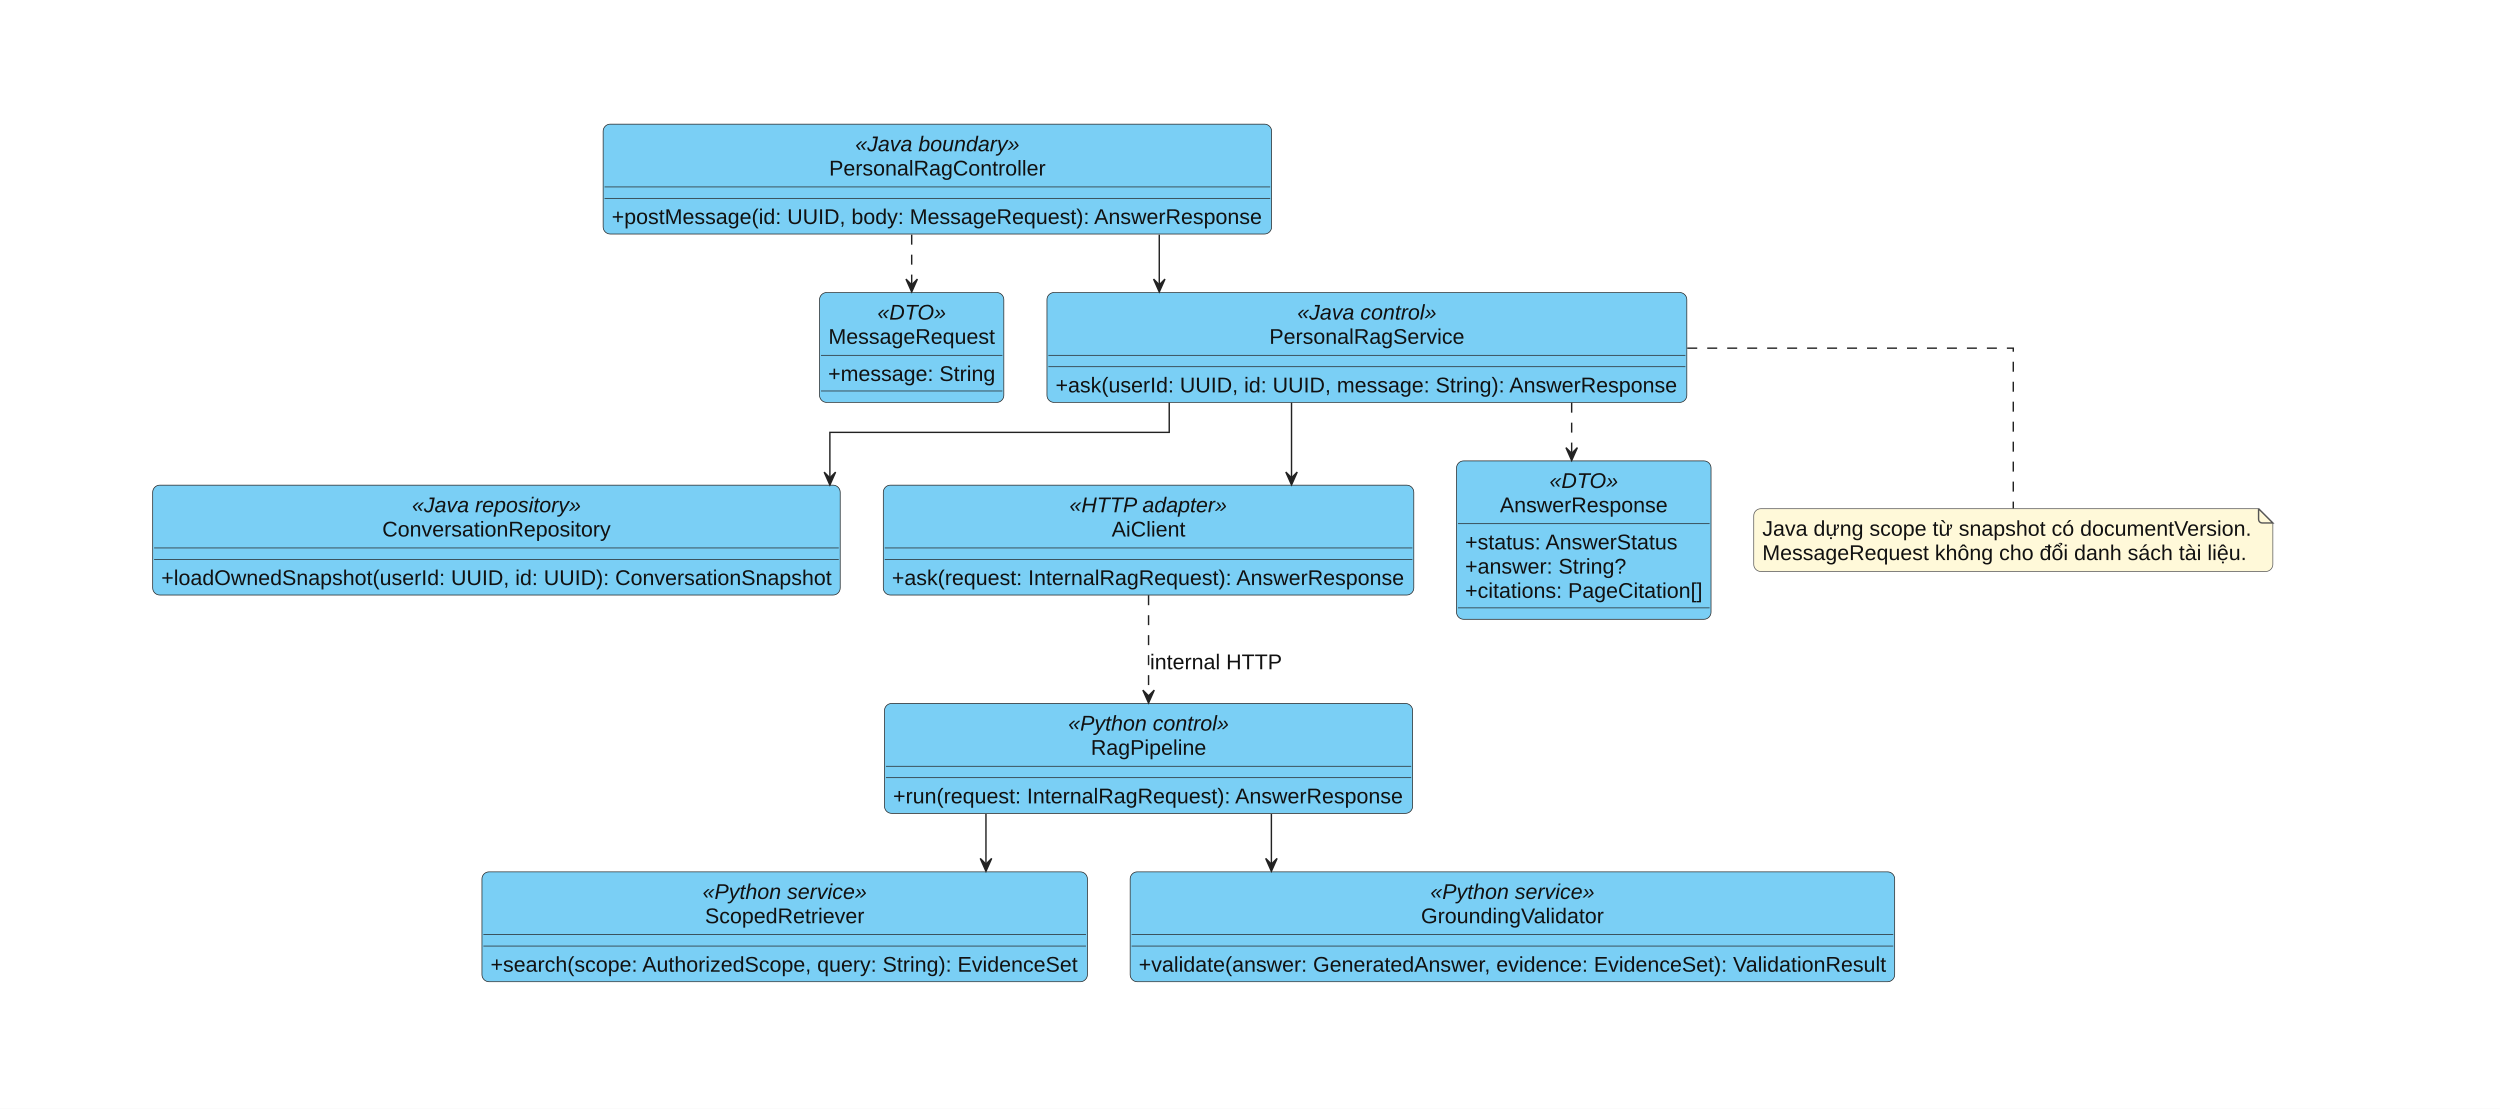
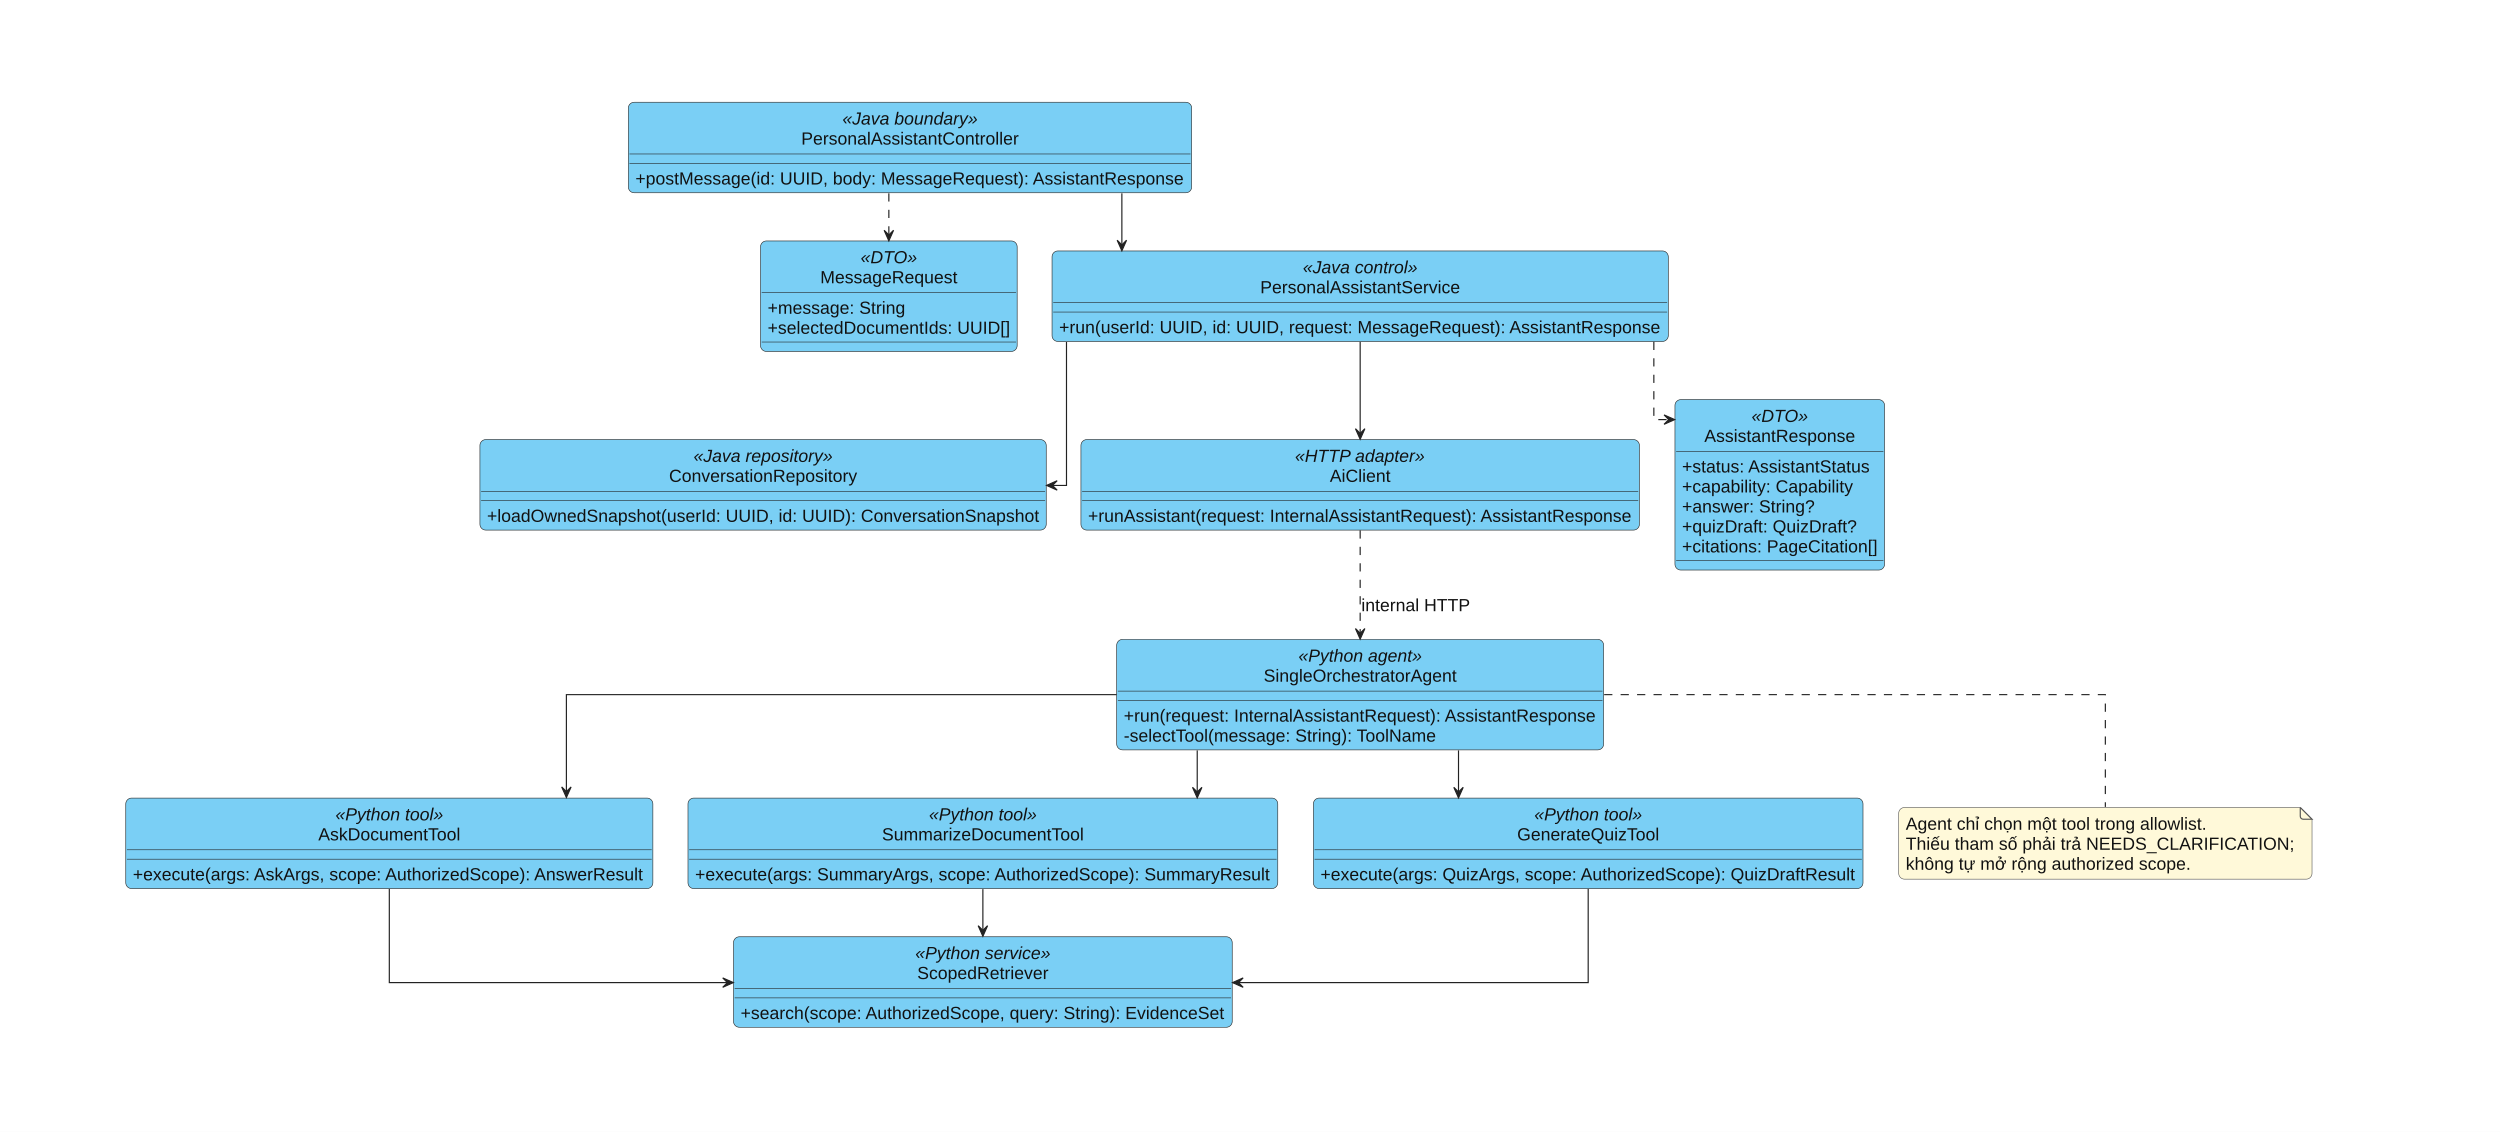
- <svg xmlns="http://www.w3.org/2000/svg" version="1.1" viewBox="-100 -80 1752 777" width="1752" height="777">
-   <rect x="-100" y="-80" width="1752" height="777" fill="#FFFFFF" />
+ <svg xmlns="http://www.w3.org/2000/svg" version="1.1" viewBox="-100 -80 2127 963" width="2127" height="963">
+   <rect x="-100" y="-80" width="2127" height="963" fill="#FFFFFF" />
  <defs />
  <g>
-     <g class="entity" data-qualified-name="PersonalRagController" id="ent0001" data-source-line="25">
-       <rect x="322.68" y="7" width="468.47" height="77" rx="5" ry="5" fill="#7ACFF5" stroke="#222222" stroke-width="0.50" />
-       <text x="499.37" y="26" font-size="15" fill="#111111" xml:space="preserve" style="white-space: pre" font-style="italic" font-family="Arial">«Java boundary»</text>
-       <text x="481.04" y="43" font-size="15" fill="#111111" xml:space="preserve" style="white-space: pre" font-family="Arial">PersonalRagController</text>
-       <line x1="323.68" y1="51" x2="790.15" y2="51" stroke="#222222" stroke-width="0.50" />
-       <line x1="323.68" y1="59" x2="790.15" y2="59" stroke="#222222" stroke-width="0.50" />
-       <text x="328.68" y="77" font-size="15" fill="#111111" xml:space="preserve" style="white-space: pre" font-family="Arial">+postMessage(id: UUID, body: MessageRequest): AnswerResponse</text>
+     <g class="entity" data-qualified-name="PersonalAssistantController" id="ent0001" data-source-line="22">
+       <rect x="434.58" y="7" width="479.31" height="77" rx="5" ry="5" fill="#7ACFF5" stroke="#222222" stroke-width="0.50" />
+       <text x="616.69" y="26" font-size="15" fill="#111111" xml:space="preserve" style="white-space: pre" font-style="italic" font-family="Arial">«Java boundary»</text>
+       <text x="581.69" y="43" font-size="15" fill="#111111" xml:space="preserve" style="white-space: pre" font-family="Arial">PersonalAssistantController</text>
+       <line x1="435.58" y1="51" x2="912.89" y2="51" stroke="#222222" stroke-width="0.50" />
+       <line x1="435.58" y1="59" x2="912.89" y2="59" stroke="#222222" stroke-width="0.50" />
+       <text x="440.58" y="77" font-size="15" fill="#111111" xml:space="preserve" style="white-space: pre" font-family="Arial">+postMessage(id: UUID, body: MessageRequest): AssistantResponse</text>
    </g>
-     <g class="entity" data-qualified-name="MessageRequest" id="ent0002" data-source-line="28">
-       <rect x="474.34" y="125" width="129.14" height="77" rx="5" ry="5" fill="#7ACFF5" stroke="#222222" stroke-width="0.50" />
-       <text x="514.87" y="144" font-size="15" fill="#111111" xml:space="preserve" style="white-space: pre" font-style="italic" font-family="Arial">«DTO»</text>
-       <text x="480.55" y="161" font-size="15" fill="#111111" xml:space="preserve" style="white-space: pre" font-family="Arial">MessageRequest</text>
-       <line x1="475.34" y1="169" x2="602.48" y2="169" stroke="#222222" stroke-width="0.50" />
-       <text x="480.34" y="187" font-size="15" fill="#111111" xml:space="preserve" style="white-space: pre" font-family="Arial">+message: String</text>
-       <line x1="475.34" y1="194" x2="602.48" y2="194" stroke="#222222" stroke-width="0.50" />
+     <g class="entity" data-qualified-name="MessageRequest" id="ent0002" data-source-line="25">
+       <rect x="547.06" y="125" width="218.34" height="94" rx="5" ry="5" fill="#7ACFF5" stroke="#222222" stroke-width="0.50" />
+       <text x="632.19" y="144" font-size="15" fill="#111111" xml:space="preserve" style="white-space: pre" font-style="italic" font-family="Arial">«DTO»</text>
+       <text x="597.86" y="161" font-size="15" fill="#111111" xml:space="preserve" style="white-space: pre" font-family="Arial">MessageRequest</text>
+       <line x1="548.06" y1="169" x2="764.40" y2="169" stroke="#222222" stroke-width="0.50" />
+       <text x="553.06" y="187" font-size="15" fill="#111111" xml:space="preserve" style="white-space: pre" font-family="Arial">+message: String</text>
+       <text x="553.06" y="204" font-size="15" fill="#111111" xml:space="preserve" style="white-space: pre" font-family="Arial">+selectedDocumentIds: UUID[]</text>
+       <line x1="548.06" y1="211" x2="764.40" y2="211" stroke="#222222" stroke-width="0.50" />
    </g>
-     <g class="entity" data-qualified-name="PersonalRagService" id="ent0003" data-source-line="31">
-       <rect x="633.71" y="125" width="448.41" height="77" rx="5" ry="5" fill="#7ACFF5" stroke="#222222" stroke-width="0.50" />
-       <text x="809.13" y="144" font-size="15" fill="#111111" xml:space="preserve" style="white-space: pre" font-style="italic" font-family="Arial">«Java control»</text>
-       <text x="789.55" y="161" font-size="15" fill="#111111" xml:space="preserve" style="white-space: pre" font-family="Arial">PersonalRagService</text>
-       <line x1="634.71" y1="169" x2="1081.12" y2="169" stroke="#222222" stroke-width="0.50" />
-       <line x1="634.71" y1="177" x2="1081.12" y2="177" stroke="#222222" stroke-width="0.50" />
-       <text x="639.71" y="195" font-size="15" fill="#111111" xml:space="preserve" style="white-space: pre" font-family="Arial">+ask(userId: UUID, id: UUID, message: String): AnswerResponse</text>
+     <g class="entity" data-qualified-name="PersonalAssistantService" id="ent0003" data-source-line="29">
+       <rect x="795.08" y="133.50" width="524.30" height="77" rx="5" ry="5" fill="#7ACFF5" stroke="#222222" stroke-width="0.50" />
+       <text x="1008.45" y="152.50" font-size="15" fill="#111111" xml:space="preserve" style="white-space: pre" font-style="italic" font-family="Arial">«Java control»</text>
+       <text x="972.19" y="169.50" font-size="15" fill="#111111" xml:space="preserve" style="white-space: pre" font-family="Arial">PersonalAssistantService</text>
+       <line x1="796.08" y1="177.50" x2="1318.38" y2="177.50" stroke="#222222" stroke-width="0.50" />
+       <line x1="796.08" y1="185.50" x2="1318.38" y2="185.50" stroke="#222222" stroke-width="0.50" />
+       <text x="801.08" y="203.50" font-size="15" fill="#111111" xml:space="preserve" style="white-space: pre" font-family="Arial">+run(userId: UUID, id: UUID, request: MessageRequest): AssistantResponse</text>
    </g>
-     <g class="entity" data-qualified-name="ConversationRepository" id="ent0004" data-source-line="34">
-       <rect x="7" y="260" width="481.82" height="77" rx="5" ry="5" fill="#7ACFF5" stroke="#222222" stroke-width="0.50" />
-       <text x="188.71" y="279" font-size="15" fill="#111111" xml:space="preserve" style="white-space: pre" font-style="italic" font-family="Arial">«Java repository»</text>
-       <text x="167.87" y="296" font-size="15" fill="#111111" xml:space="preserve" style="white-space: pre" font-family="Arial">ConversationRepository</text>
-       <line x1="8" y1="304" x2="487.82" y2="304" stroke="#222222" stroke-width="0.50" />
-       <line x1="8" y1="312" x2="487.82" y2="312" stroke="#222222" stroke-width="0.50" />
-       <text x="13" y="330" font-size="15" fill="#111111" xml:space="preserve" style="white-space: pre" font-family="Arial">+loadOwnedSnapshot(userId: UUID, id: UUID): ConversationSnapshot</text>
+     <g class="entity" data-qualified-name="ConversationRepository" id="ent0004" data-source-line="32">
+       <rect x="308.32" y="294" width="481.82" height="77" rx="5" ry="5" fill="#7ACFF5" stroke="#222222" stroke-width="0.50" />
+       <text x="490.03" y="313" font-size="15" fill="#111111" xml:space="preserve" style="white-space: pre" font-style="italic" font-family="Arial">«Java repository»</text>
+       <text x="469.19" y="330" font-size="15" fill="#111111" xml:space="preserve" style="white-space: pre" font-family="Arial">ConversationRepository</text>
+       <line x1="309.32" y1="338" x2="789.14" y2="338" stroke="#222222" stroke-width="0.50" />
+       <line x1="309.32" y1="346" x2="789.14" y2="346" stroke="#222222" stroke-width="0.50" />
+       <text x="314.32" y="364" font-size="15" fill="#111111" xml:space="preserve" style="white-space: pre" font-family="Arial">+loadOwnedSnapshot(userId: UUID, id: UUID): ConversationSnapshot</text>
    </g>
-     <g class="entity" data-qualified-name="AiClient" id="ent0005" data-source-line="37">
-       <rect x="519.02" y="260" width="371.77" height="77" rx="5" ry="5" fill="#7ACFF5" stroke="#222222" stroke-width="0.50" />
-       <text x="649.46" y="279" font-size="15" fill="#111111" xml:space="preserve" style="white-space: pre" font-style="italic" font-family="Arial">«HTTP adapter»</text>
-       <text x="679.06" y="296" font-size="15" fill="#111111" xml:space="preserve" style="white-space: pre" font-family="Arial">AiClient</text>
-       <line x1="520.02" y1="304" x2="889.79" y2="304" stroke="#222222" stroke-width="0.50" />
-       <line x1="520.02" y1="312" x2="889.79" y2="312" stroke="#222222" stroke-width="0.50" />
-       <text x="525.02" y="330" font-size="15" fill="#111111" xml:space="preserve" style="white-space: pre" font-family="Arial">+ask(request: InternalRagRequest): AnswerResponse</text>
+     <g class="entity" data-qualified-name="AiClient" id="ent0005" data-source-line="35">
+       <rect x="819.66" y="294" width="475.15" height="77" rx="5" ry="5" fill="#7ACFF5" stroke="#222222" stroke-width="0.50" />
+       <text x="1001.79" y="313" font-size="15" fill="#111111" xml:space="preserve" style="white-space: pre" font-style="italic" font-family="Arial">«HTTP adapter»</text>
+       <text x="1031.39" y="330" font-size="15" fill="#111111" xml:space="preserve" style="white-space: pre" font-family="Arial">AiClient</text>
+       <line x1="820.66" y1="338" x2="1293.81" y2="338" stroke="#222222" stroke-width="0.50" />
+       <line x1="820.66" y1="346" x2="1293.81" y2="346" stroke="#222222" stroke-width="0.50" />
+       <text x="825.66" y="364" font-size="15" fill="#111111" xml:space="preserve" style="white-space: pre" font-family="Arial">+runAssistant(request: InternalAssistantRequest): AssistantResponse</text>
    </g>
-     <g class="entity" data-qualified-name="RagPipeline" id="ent0006" data-source-line="40">
-       <rect x="519.85" y="413" width="370.11" height="77" rx="5" ry="5" fill="#7ACFF5" stroke="#222222" stroke-width="0.50" />
-       <text x="648.62" y="432" font-size="15" fill="#111111" xml:space="preserve" style="white-space: pre" font-style="italic" font-family="Arial">«Python control»</text>
-       <text x="664.46" y="449" font-size="15" fill="#111111" xml:space="preserve" style="white-space: pre" font-family="Arial">RagPipeline</text>
-       <line x1="520.85" y1="457" x2="888.96" y2="457" stroke="#222222" stroke-width="0.50" />
-       <line x1="520.85" y1="465" x2="888.96" y2="465" stroke="#222222" stroke-width="0.50" />
-       <text x="525.85" y="483" font-size="15" fill="#111111" xml:space="preserve" style="white-space: pre" font-family="Arial">+run(request: InternalRagRequest): AnswerResponse</text>
+     <g class="entity" data-qualified-name="SingleOrchestratorAgent" id="ent0006" data-source-line="38">
+       <rect x="850.08" y="464" width="414.29" height="94" rx="5" ry="5" fill="#7ACFF5" stroke="#222222" stroke-width="0.50" />
+       <text x="1004.68" y="483" font-size="15" fill="#111111" xml:space="preserve" style="white-space: pre" font-style="italic" font-family="Arial">«Python agent»</text>
+       <text x="975.10" y="500" font-size="15" fill="#111111" xml:space="preserve" style="white-space: pre" font-family="Arial">SingleOrchestratorAgent</text>
+       <line x1="851.08" y1="508" x2="1263.37" y2="508" stroke="#222222" stroke-width="0.50" />
+       <line x1="851.08" y1="516" x2="1263.37" y2="516" stroke="#222222" stroke-width="0.50" />
+       <text x="856.08" y="534" font-size="15" fill="#111111" xml:space="preserve" style="white-space: pre" font-family="Arial">+run(request: InternalAssistantRequest): AssistantResponse</text>
+       <text x="856.08" y="551" font-size="15" fill="#111111" xml:space="preserve" style="white-space: pre" font-family="Arial">-selectTool(message: String): ToolName</text>
    </g>
-     <g class="entity" data-qualified-name="ScopedRetriever" id="ent0007" data-source-line="43">
-       <rect x="237.75" y="531" width="424.31" height="77" rx="5" ry="5" fill="#7ACFF5" stroke="#222222" stroke-width="0.50" />
-       <text x="392.37" y="550" font-size="15" fill="#111111" xml:space="preserve" style="white-space: pre" font-style="italic" font-family="Arial">«Python service»</text>
-       <text x="394.04" y="567" font-size="15" fill="#111111" xml:space="preserve" style="white-space: pre" font-family="Arial">ScopedRetriever</text>
-       <line x1="238.75" y1="575" x2="661.06" y2="575" stroke="#222222" stroke-width="0.50" />
-       <line x1="238.75" y1="583" x2="661.06" y2="583" stroke="#222222" stroke-width="0.50" />
-       <text x="243.75" y="601" font-size="15" fill="#111111" xml:space="preserve" style="white-space: pre" font-family="Arial">+search(scope: AuthorizedScope, query: String): EvidenceSet</text>
+     <g class="entity" data-qualified-name="AskDocumentTool" id="ent0007" data-source-line="42">
+       <rect x="7" y="599" width="448.46" height="77" rx="5" ry="5" fill="#7ACFF5" stroke="#222222" stroke-width="0.50" />
+       <text x="185.36" y="618" font-size="15" fill="#111111" xml:space="preserve" style="white-space: pre" font-style="italic" font-family="Arial">«Python tool»</text>
+       <text x="170.79" y="635" font-size="15" fill="#111111" xml:space="preserve" style="white-space: pre" font-family="Arial">AskDocumentTool</text>
+       <line x1="8" y1="643" x2="454.46" y2="643" stroke="#222222" stroke-width="0.50" />
+       <line x1="8" y1="651" x2="454.46" y2="651" stroke="#222222" stroke-width="0.50" />
+       <text x="13" y="669" font-size="15" fill="#111111" xml:space="preserve" style="white-space: pre" font-family="Arial">+execute(args: AskArgs, scope: AuthorizedScope): AnswerResult</text>
    </g>
-     <g class="entity" data-qualified-name="GroundingValidator" id="ent0008" data-source-line="46">
-       <rect x="692.02" y="531" width="535.77" height="77" rx="5" ry="5" fill="#7ACFF5" stroke="#222222" stroke-width="0.50" />
-       <text x="902.37" y="550" font-size="15" fill="#111111" xml:space="preserve" style="white-space: pre" font-style="italic" font-family="Arial">«Python service»</text>
-       <text x="895.84" y="567" font-size="15" fill="#111111" xml:space="preserve" style="white-space: pre" font-family="Arial">GroundingValidator</text>
-       <line x1="693.02" y1="575" x2="1226.79" y2="575" stroke="#222222" stroke-width="0.50" />
-       <line x1="693.02" y1="583" x2="1226.79" y2="583" stroke="#222222" stroke-width="0.50" />
-       <text x="698.02" y="601" font-size="15" fill="#111111" xml:space="preserve" style="white-space: pre" font-family="Arial">+validate(answer: GeneratedAnswer, evidence: EvidenceSet): ValidationResult</text>
+     <g class="entity" data-qualified-name="SummarizeDocumentTool" id="ent0008" data-source-line="45">
+       <rect x="485.34" y="599" width="501.79" height="77" rx="5" ry="5" fill="#7ACFF5" stroke="#222222" stroke-width="0.50" />
+       <text x="690.36" y="618" font-size="15" fill="#111111" xml:space="preserve" style="white-space: pre" font-style="italic" font-family="Arial">«Python tool»</text>
+       <text x="650.37" y="635" font-size="15" fill="#111111" xml:space="preserve" style="white-space: pre" font-family="Arial">SummarizeDocumentTool</text>
+       <line x1="486.34" y1="643" x2="986.13" y2="643" stroke="#222222" stroke-width="0.50" />
+       <line x1="486.34" y1="651" x2="986.13" y2="651" stroke="#222222" stroke-width="0.50" />
+       <text x="491.34" y="669" font-size="15" fill="#111111" xml:space="preserve" style="white-space: pre" font-family="Arial">+execute(args: SummaryArgs, scope: AuthorizedScope): SummaryResult</text>
    </g>
-     <g class="entity" data-qualified-name="AnswerResponse" id="ent0009" data-source-line="49">
-       <rect x="920.74" y="243" width="178.35" height="111" rx="5" ry="5" fill="#7ACFF5" stroke="#222222" stroke-width="0.50" />
-       <text x="985.88" y="262" font-size="15" fill="#111111" xml:space="preserve" style="white-space: pre" font-style="italic" font-family="Arial">«DTO»</text>
-       <text x="951.13" y="279" font-size="15" fill="#111111" xml:space="preserve" style="white-space: pre" font-family="Arial">AnswerResponse</text>
-       <line x1="921.74" y1="287" x2="1098.09" y2="287" stroke="#222222" stroke-width="0.50" />
-       <text x="926.74" y="305" font-size="15" fill="#111111" xml:space="preserve" style="white-space: pre" font-family="Arial">+status: AnswerStatus</text>
-       <text x="926.74" y="322" font-size="15" fill="#111111" xml:space="preserve" style="white-space: pre" font-family="Arial">+answer: String?</text>
-       <text x="926.74" y="339" font-size="15" fill="#111111" xml:space="preserve" style="white-space: pre" font-family="Arial">+citations: PageCitation[]</text>
-       <line x1="921.74" y1="346" x2="1098.09" y2="346" stroke="#222222" stroke-width="0.50" />
+     <g class="entity" data-qualified-name="GenerateQuizTool" id="ent0009" data-source-line="48">
+       <rect x="1017.42" y="599" width="467.62" height="77" rx="5" ry="5" fill="#7ACFF5" stroke="#222222" stroke-width="0.50" />
+       <text x="1205.36" y="618" font-size="15" fill="#111111" xml:space="preserve" style="white-space: pre" font-style="italic" font-family="Arial">«Python tool»</text>
+       <text x="1190.78" y="635" font-size="15" fill="#111111" xml:space="preserve" style="white-space: pre" font-family="Arial">GenerateQuizTool</text>
+       <line x1="1018.42" y1="643" x2="1484.04" y2="643" stroke="#222222" stroke-width="0.50" />
+       <line x1="1018.42" y1="651" x2="1484.04" y2="651" stroke="#222222" stroke-width="0.50" />
+       <text x="1023.42" y="669" font-size="15" fill="#111111" xml:space="preserve" style="white-space: pre" font-family="Arial">+execute(args: QuizArgs, scope: AuthorizedScope): QuizDraftResult</text>
    </g>
-     <g class="entity" data-qualified-name="GMN18" id="ent0019" data-source-line="63">
-       <path d="M1129.02,281.50 L1129.02,315.50 A5,5 0 0 0 1134.02,320.50 L1487.81,320.50 A5,5 0 0 0 1492.81,315.50 L1492.81,286.50 L1482.81,276.50 L1134.02,276.50 A5,5 0 0 0 1129.02,281.50" fill="#FFF9D9" stroke="#555555" stroke-width="0.50" />
-       <path d="M1482.81,276.50 L1482.81,284 A2.50,2.50 0 0 0 1485.31,286.50 L1492.81,286.50 L1482.81,276.50" fill="#FFF9D9" stroke="#555555" stroke-width="1" />
-       <text x="1135.02" y="295.50" font-size="15" fill="#111111" xml:space="preserve" style="white-space: pre" font-family="Arial">Java dựng scope từ snapshot có documentVersion.</text>
-       <text x="1135.02" y="312.50" font-size="15" fill="#111111" xml:space="preserve" style="white-space: pre" font-family="Arial">MessageRequest không cho đổi danh sách tài liệu.</text>
+     <g class="entity" data-qualified-name="ScopedRetriever" id="ent0010" data-source-line="51">
+       <rect x="524.07" y="717" width="424.31" height="77" rx="5" ry="5" fill="#7ACFF5" stroke="#222222" stroke-width="0.50" />
+       <text x="678.69" y="736" font-size="15" fill="#111111" xml:space="preserve" style="white-space: pre" font-style="italic" font-family="Arial">«Python service»</text>
+       <text x="680.36" y="753" font-size="15" fill="#111111" xml:space="preserve" style="white-space: pre" font-family="Arial">ScopedRetriever</text>
+       <line x1="525.07" y1="761" x2="947.38" y2="761" stroke="#222222" stroke-width="0.50" />
+       <line x1="525.07" y1="769" x2="947.38" y2="769" stroke="#222222" stroke-width="0.50" />
+       <text x="530.07" y="787" font-size="15" fill="#111111" xml:space="preserve" style="white-space: pre" font-family="Arial">+search(scope: AuthorizedScope, query: String): EvidenceSet</text>
    </g>
-     <g class="link" data-entity-1="ent0001" data-entity-2="ent0002" id="lnk10" data-source-line="54" data-link-type="dependency">
-       <path d="M538.91,84.46 C538.91,97.35 538.91,106.69 538.91,119.58" fill="none" stroke="#222222" stroke-width="1" stroke-dasharray="7,7" />
-       <polygon points="538.91,124.58 542.91,115.58 538.91,119.58 534.91,115.58 538.91,124.58" fill="#222222" stroke="#222222" stroke-width="1" />
+     <g class="entity" data-qualified-name="AssistantResponse" id="ent0011" data-source-line="54">
+       <rect x="1325.05" y="260" width="178.35" height="145" rx="5" ry="5" fill="#7ACFF5" stroke="#222222" stroke-width="0.50" />
+       <text x="1390.19" y="279" font-size="15" fill="#111111" xml:space="preserve" style="white-space: pre" font-style="italic" font-family="Arial">«DTO»</text>
+       <text x="1350.02" y="296" font-size="15" fill="#111111" xml:space="preserve" style="white-space: pre" font-family="Arial">AssistantResponse</text>
+       <line x1="1326.05" y1="304" x2="1502.40" y2="304" stroke="#222222" stroke-width="0.50" />
+       <text x="1331.05" y="322" font-size="15" fill="#111111" xml:space="preserve" style="white-space: pre" font-family="Arial">+status: AssistantStatus</text>
+       <text x="1331.05" y="339" font-size="15" fill="#111111" xml:space="preserve" style="white-space: pre" font-family="Arial">+capability: Capability</text>
+       <text x="1331.05" y="356" font-size="15" fill="#111111" xml:space="preserve" style="white-space: pre" font-family="Arial">+answer: String?</text>
+       <text x="1331.05" y="373" font-size="15" fill="#111111" xml:space="preserve" style="white-space: pre" font-family="Arial">+quizDraft: QuizDraft?</text>
+       <text x="1331.05" y="390" font-size="15" fill="#111111" xml:space="preserve" style="white-space: pre" font-family="Arial">+citations: PageCitation[]</text>
+       <line x1="1326.05" y1="397" x2="1502.40" y2="397" stroke="#222222" stroke-width="0.50" />
    </g>
-     <g class="link" data-entity-1="ent0001" data-entity-2="ent0003" id="lnk11" data-source-line="55" data-link-type="dependency">
-       <path d="M712.42,84.46 C712.42,97.35 712.42,106.69 712.42,119.58" fill="none" stroke="#222222" stroke-width="1" />
-       <polygon points="712.42,124.58 716.42,115.58 712.42,119.58 708.42,115.58 712.42,124.58" fill="#222222" stroke="#222222" stroke-width="1" />
+     <g class="entity" data-qualified-name="GMN24" id="ent0025" data-source-line="76">
+       <path d="M1515.40,612 L1515.40,663 A5,5 0 0 0 1520.40,668 L1862.07,668 A5,5 0 0 0 1867.07,663 L1867.07,617 L1857.07,607 L1520.40,607 A5,5 0 0 0 1515.40,612" fill="#FFF9D9" stroke="#555555" stroke-width="0.50" />
+       <path d="M1857.07,607 L1857.07,614.50 A2.50,2.50 0 0 0 1859.57,617 L1867.07,617 L1857.07,607" fill="#FFF9D9" stroke="#555555" stroke-width="1" />
+       <text x="1521.40" y="626" font-size="15" fill="#111111" xml:space="preserve" style="white-space: pre" font-family="Arial">Agent chỉ chọn một tool trong allowlist.</text>
+       <text x="1521.40" y="643" font-size="15" fill="#111111" xml:space="preserve" style="white-space: pre" font-family="Arial">Thiếu tham số phải trả NEEDS_CLARIFICATION;</text>
+       <text x="1521.40" y="660" font-size="15" fill="#111111" xml:space="preserve" style="white-space: pre" font-family="Arial">không tự mở rộng authorized scope.</text>
    </g>
-     <g class="link" data-entity-1="ent0003" data-entity-2="ent0004" id="lnk12" data-source-line="56" data-link-type="dependency">
-       <path d="M719.4,202.19 C719.4,213.55 719.4,223 719.4,223 C719.4,223 481.58,223 481.58,223 C481.58,223 481.58,236.29 481.58,254.87" fill="none" stroke="#222222" stroke-width="1" />
-       <polygon points="481.58,259.87 485.58,250.87 481.58,254.87 477.58,250.87 481.58,259.87" fill="#222222" stroke="#222222" stroke-width="1" />
+     <g class="link" data-entity-1="ent0001" data-entity-2="ent0002" id="lnk12" data-source-line="62" data-link-type="dependency">
+       <path d="M656.23,84.49 C656.23,97.26 656.23,106.6 656.23,119.91" fill="none" stroke="#222222" stroke-width="1" stroke-dasharray="7,7" />
+       <polygon points="656.23,124.91 660.23,115.91 656.23,119.91 652.23,115.91 656.23,124.91" fill="#222222" stroke="#222222" stroke-width="1" />
    </g>
-     <g class="link" data-entity-1="ent0003" data-entity-2="ent0005" id="lnk13" data-source-line="57" data-link-type="dependency">
-       <path d="M805.1,202.19 C805.1,220.26 805.1,236.73 805.1,254.81" fill="none" stroke="#222222" stroke-width="1" />
-       <polygon points="805.10,259.81 809.10,250.81 805.10,254.81 801.10,250.81 805.10,259.81" fill="#222222" stroke="#222222" stroke-width="1" />
+     <g class="link" data-entity-1="ent0001" data-entity-2="ent0003" id="lnk13" data-source-line="63" data-link-type="dependency">
+       <path d="M854.48,84.49 C854.48,100.02 854.48,112.86 854.48,128.36" fill="none" stroke="#222222" stroke-width="1" />
+       <polygon points="854.48,133.36 858.48,124.36 854.48,128.36 850.48,124.36 854.48,133.36" fill="#222222" stroke="#222222" stroke-width="1" />
    </g>
-     <g class="link" data-entity-1="ent0005" data-entity-2="ent0006" id="lnk14" data-source-line="58" data-link-type="dependency">
-       <path d="M704.91,337.11 C704.91,360.21 704.91,384.49 704.91,407.64" fill="none" stroke="#222222" stroke-width="1" stroke-dasharray="7,7" />
-       <polygon points="704.91,412.64 708.91,403.64 704.91,407.64 700.91,403.64 704.91,412.64" fill="#222222" stroke="#222222" stroke-width="1" />
-       <text x="705.91" y="389" font-size="15" fill="#111111" xml:space="preserve" style="white-space: pre" font-family="Arial">internal HTTP</text>
+     <g class="link" data-entity-1="ent0003" data-entity-2="ent0004" id="lnk14" data-source-line="64" data-link-type="dependency">
+       <path d="M807.37,210.97 C807.37,258.62 807.37,333 807.37,333 C807.37,333 806.06,333 795.43,333" fill="none" stroke="#222222" stroke-width="1" />
+       <polygon points="790.43,333 799.43,337 795.43,333 799.43,329 790.43,333" fill="#222222" stroke="#222222" stroke-width="1" />
    </g>
-     <g class="link" data-entity-1="ent0006" data-entity-2="ent0007" id="lnk15" data-source-line="59" data-link-type="dependency">
-       <path d="M590.96,490.46 C590.96,503.35 590.96,512.69 590.96,525.58" fill="none" stroke="#222222" stroke-width="1" />
-       <polygon points="590.96,530.58 594.96,521.58 590.96,525.58 586.96,521.58 590.96,530.58" fill="#222222" stroke="#222222" stroke-width="1" />
+     <g class="link" data-entity-1="ent0003" data-entity-2="ent0005" id="lnk15" data-source-line="65" data-link-type="dependency">
+       <path d="M1057.23,210.85 C1057.23,235.99 1057.23,263.6 1057.23,288.73" fill="none" stroke="#222222" stroke-width="1" />
+       <polygon points="1057.23,293.73 1061.23,284.73 1057.23,288.73 1053.23,284.73 1057.23,293.73" fill="#222222" stroke="#222222" stroke-width="1" />
    </g>
-     <g class="link" data-entity-1="ent0006" data-entity-2="ent0008" id="lnk16" data-source-line="60" data-link-type="dependency">
-       <path d="M790.99,490.46 C790.99,503.35 790.99,512.69 790.99,525.58" fill="none" stroke="#222222" stroke-width="1" />
-       <polygon points="790.99,530.58 794.99,521.58 790.99,525.58 786.99,521.58 790.99,530.58" fill="#222222" stroke="#222222" stroke-width="1" />
+     <g class="link" data-entity-1="ent0005" data-entity-2="ent0006" id="lnk16" data-source-line="66" data-link-type="dependency">
+       <path d="M1057.23,371.23 C1057.23,398.4 1057.23,429.89 1057.23,458.77" fill="none" stroke="#222222" stroke-width="1" stroke-dasharray="7,7" />
+       <polygon points="1057.23,463.77 1061.23,454.77 1057.23,458.77 1053.23,454.77 1057.23,463.77" fill="#222222" stroke="#222222" stroke-width="1" />
+       <text x="1058.23" y="440" font-size="15" fill="#111111" xml:space="preserve" style="white-space: pre" font-family="Arial">internal HTTP</text>
    </g>
-     <g class="link" data-entity-1="ent0003" data-entity-2="ent0009" id="lnk17" data-source-line="61" data-link-type="dependency">
-       <path d="M1001.42,202.19 C1001.42,214.81 1001.42,224.08 1001.42,237.71" fill="none" stroke="#222222" stroke-width="1" stroke-dasharray="7,7" />
-       <polygon points="1001.42,242.71 1005.42,233.71 1001.42,237.71 997.42,233.71 1001.42,242.71" fill="#222222" stroke="#222222" stroke-width="1" />
+     <g class="link" data-entity-1="ent0006" data-entity-2="ent0007" id="lnk17" data-source-line="67" data-link-type="dependency">
+       <path d="M850.01,511 C651.5,511 381.89,511 381.89,511 C381.89,511 381.89,556.34 381.89,593.51" fill="none" stroke="#222222" stroke-width="1" />
+       <polygon points="381.89,598.51 385.89,589.51 381.89,593.51 377.89,589.51 381.89,598.51" fill="#222222" stroke="#222222" stroke-width="1" />
    </g>
-     <g class="link" data-entity-1="ent0003" data-entity-2="ent0019" id="lnk20" data-source-line="63" data-link-type="association">
-       <path d="M1082.42,164 C1196.33,164 1310.91,164 1310.91,164 C1310.91,164 1310.91,238.09 1310.91,276.29" fill="none" stroke="#222222" stroke-width="1" stroke-dasharray="7,7" />
+     <g class="link" data-entity-1="ent0006" data-entity-2="ent0008" id="lnk18" data-source-line="68" data-link-type="dependency">
+       <path d="M918.6,558.46 C918.6,571.78 918.6,581.1 918.6,593.84" fill="none" stroke="#222222" stroke-width="1" />
+       <polygon points="918.60,598.84 922.60,589.84 918.60,593.84 914.60,589.84 918.60,598.84" fill="#222222" stroke="#222222" stroke-width="1" />
+     </g>
+     <g class="link" data-entity-1="ent0006" data-entity-2="ent0009" id="lnk19" data-source-line="69" data-link-type="dependency">
+       <path d="M1140.9,558.46 C1140.9,571.78 1140.9,581.1 1140.9,593.84" fill="none" stroke="#222222" stroke-width="1" />
+       <polygon points="1140.90,598.84 1144.90,589.84 1140.90,593.84 1136.90,589.84 1140.90,598.84" fill="#222222" stroke="#222222" stroke-width="1" />
+     </g>
+     <g class="link" data-entity-1="ent0007" data-entity-2="ent0010" id="lnk20" data-source-line="70" data-link-type="dependency">
+       <path d="M231.23,676.3 C231.23,710.86 231.23,756 231.23,756 C231.23,756 380.79,756 518.89,756" fill="none" stroke="#222222" stroke-width="1" />
+       <polygon points="523.89,756 514.89,752 518.89,756 514.89,760 523.89,756" fill="#222222" stroke="#222222" stroke-width="1" />
+     </g>
+     <g class="link" data-entity-1="ent0008" data-entity-2="ent0010" id="lnk21" data-source-line="71" data-link-type="dependency">
+       <path d="M736.23,676.46 C736.23,689.35 736.23,698.69 736.23,711.58" fill="none" stroke="#222222" stroke-width="1" />
+       <polygon points="736.23,716.58 740.23,707.58 736.23,711.58 732.23,707.58 736.23,716.58" fill="#222222" stroke="#222222" stroke-width="1" />
+     </g>
+     <g class="link" data-entity-1="ent0009" data-entity-2="ent0010" id="lnk22" data-source-line="72" data-link-type="dependency">
+       <path d="M1251.23,676.3 C1251.23,710.86 1251.23,756 1251.23,756 C1251.23,756 1095.53,756 953.67,756" fill="none" stroke="#222222" stroke-width="1" />
+       <polygon points="948.67,756 957.67,760 953.67,756 957.67,752 948.67,756" fill="#222222" stroke="#222222" stroke-width="1" />
+     </g>
+     <g class="link" data-entity-1="ent0003" data-entity-2="ent0011" id="lnk23" data-source-line="73" data-link-type="dependency">
+       <path d="M1307.09,210.8 C1307.09,240.71 1307.09,277 1307.09,277 C1307.09,277 1309.21,277 1319.78,277" fill="none" stroke="#222222" stroke-width="1" stroke-dasharray="7,7" />
+       <polygon points="1324.78,277 1315.78,273 1319.78,277 1315.78,281 1324.78,277" fill="#222222" stroke="#222222" stroke-width="1" />
+     </g>
+     <g class="link" data-entity-1="ent0006" data-entity-2="ent0025" id="lnk26" data-source-line="76" data-link-type="association">
+       <path d="M1264.82,511 C1449.73,511 1691.23,511 1691.23,511 C1691.23,511 1691.23,569.1 1691.23,606.55" fill="none" stroke="#222222" stroke-width="1" stroke-dasharray="7,7" />
    </g>
  </g>
</svg>
